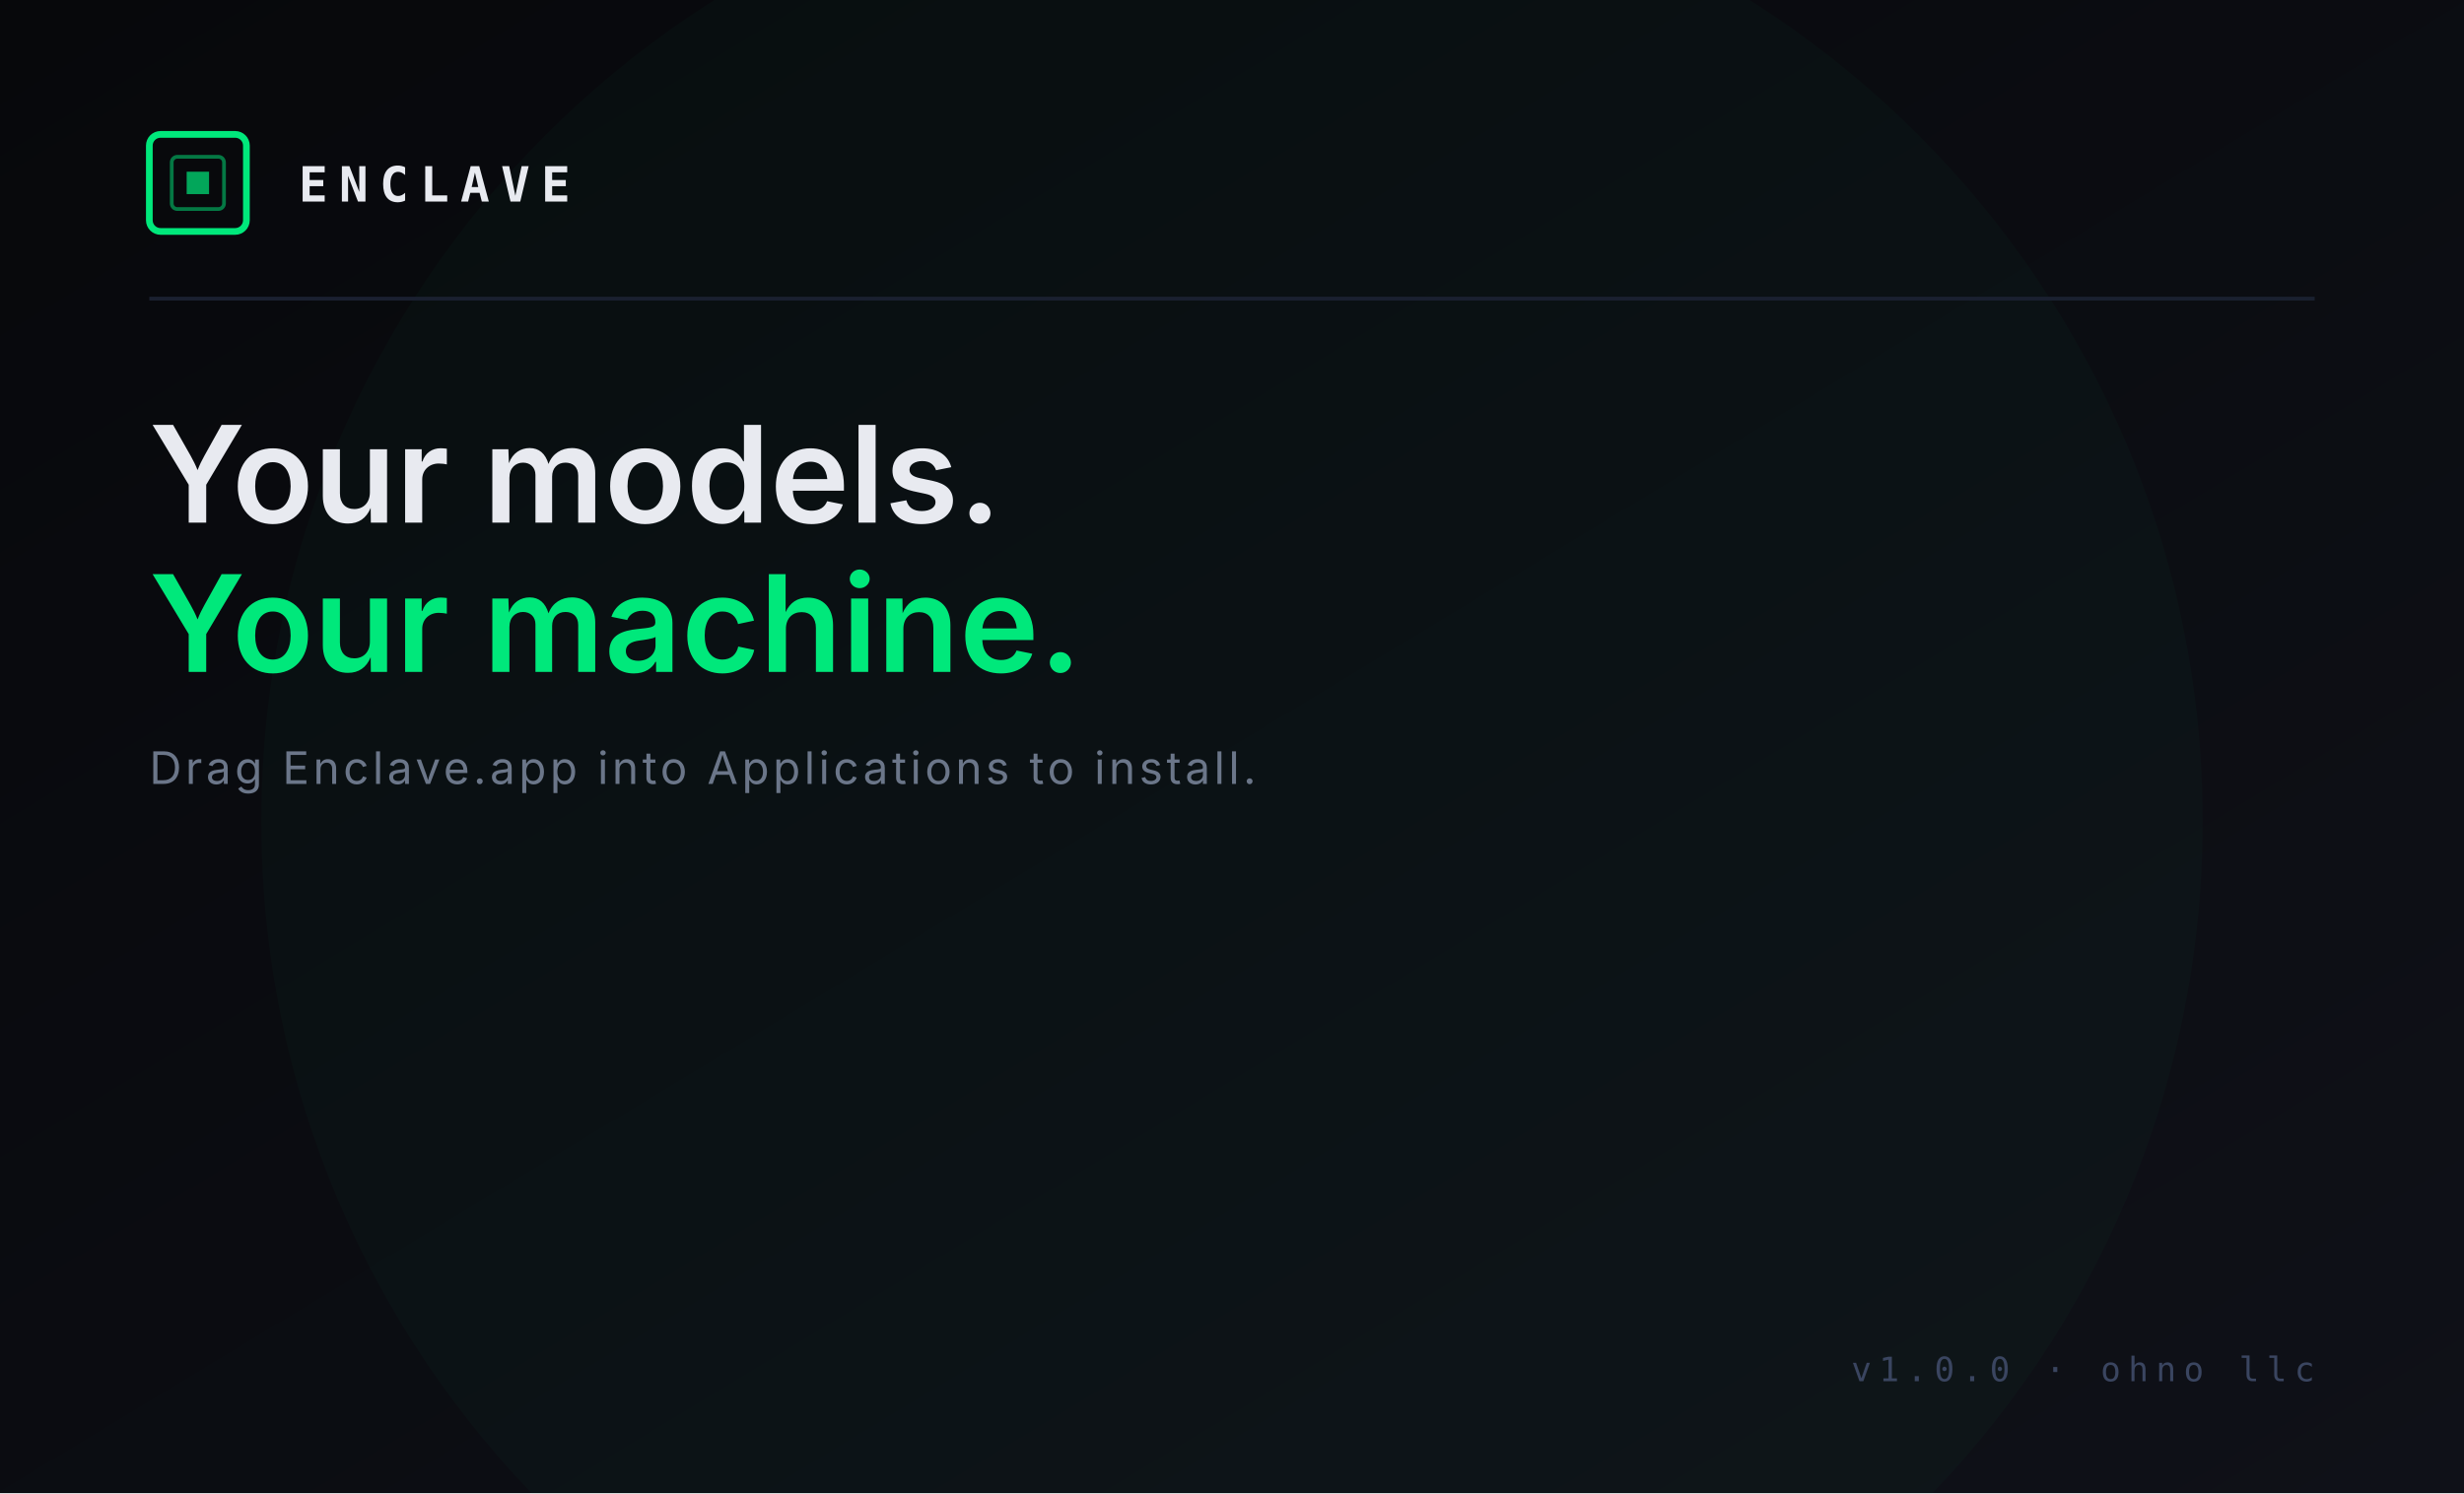
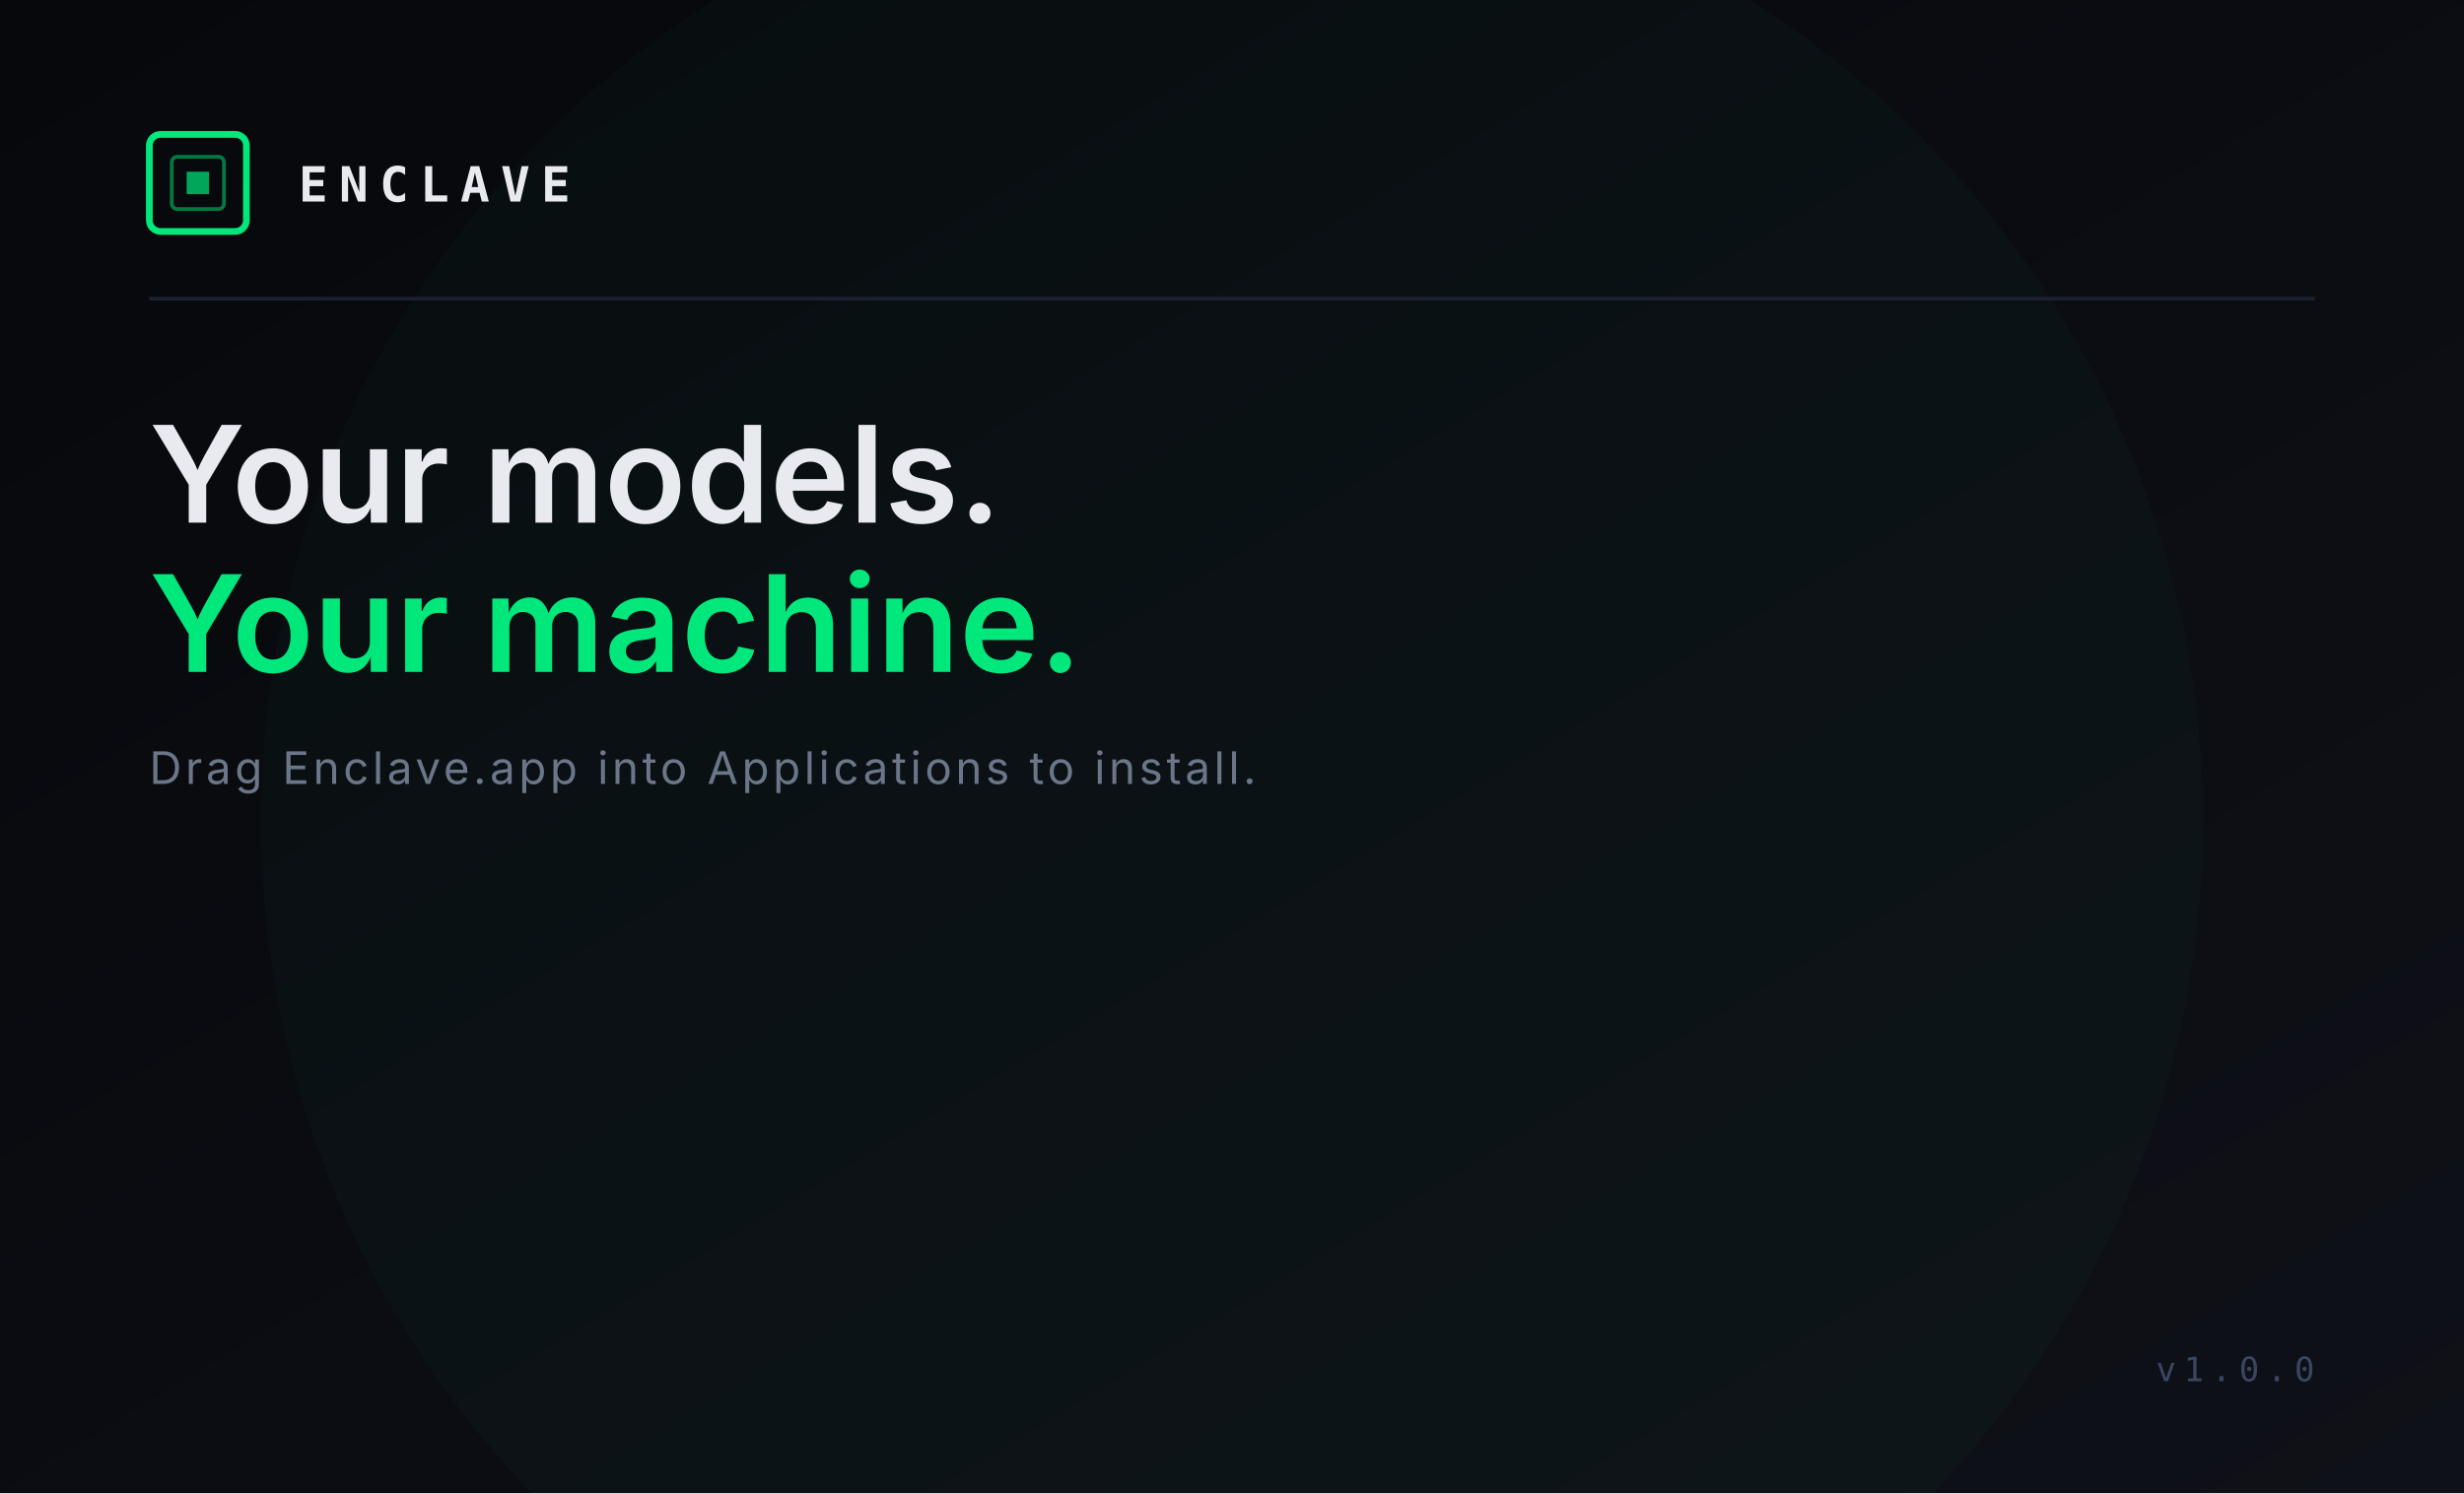
<svg xmlns="http://www.w3.org/2000/svg" viewBox="0 0 660 400" width="660" height="400">
  <defs>
    <linearGradient id="bgC" x1="0%" y1="0%" x2="100%" y2="100%">
      <stop offset="0%" stop-color="#07080b" />
      <stop offset="100%" stop-color="#0f1118" />
    </linearGradient>
  </defs>
  <rect width="660" height="400" fill="url(#bgC)" />
  <circle cx="330" cy="220" r="260" fill="#00E87B" opacity="0.025" />
  <g transform="translate(40,36)">
    <rect x="0" y="0" width="26" height="26" rx="3" fill="none" stroke="#00E87B" stroke-width="1.8" />
    <rect x="6" y="6" width="14" height="14" rx="1.5" fill="none" stroke="#00E87B" stroke-width="1" opacity="0.5" />
    <rect x="10" y="10" width="6" height="6" fill="#00E87B" opacity="0.7" />
    <text x="40" y="18" font-family="'JetBrains Mono',monospace" font-size="13" font-weight="700" fill="#e8eaf0" letter-spacing="3">ENCLAVE</text>
  </g>
  <line x1="40" y1="80" x2="620" y2="80" stroke="#1a2030" stroke-width="1" />
  <text x="40" y="140" font-family="'Space Grotesk','SF Pro Display',sans-serif" font-size="36" font-weight="600" fill="#e8eaf0">Your models.</text>
  <text x="40" y="180" font-family="'Space Grotesk','SF Pro Display',sans-serif" font-size="36" font-weight="600" fill="#00E87B">Your machine.</text>
  <text x="40" y="210" font-family="'SF Pro Text',sans-serif" font-size="12" fill="#6b7689" letter-spacing="1">Drag Enclave.app into Applications to install.</text>
-   <text x="620" y="370" text-anchor="end" font-family="'JetBrains Mono',monospace" font-size="9" fill="#3a4560" letter-spacing="2">v1.0.0 · ohno llc</text>
+   <text x="620" y="370" text-anchor="end" font-family="'JetBrains Mono',monospace" font-size="9" fill="#3a4560" letter-spacing="2">v1.0.0</text>
</svg>
